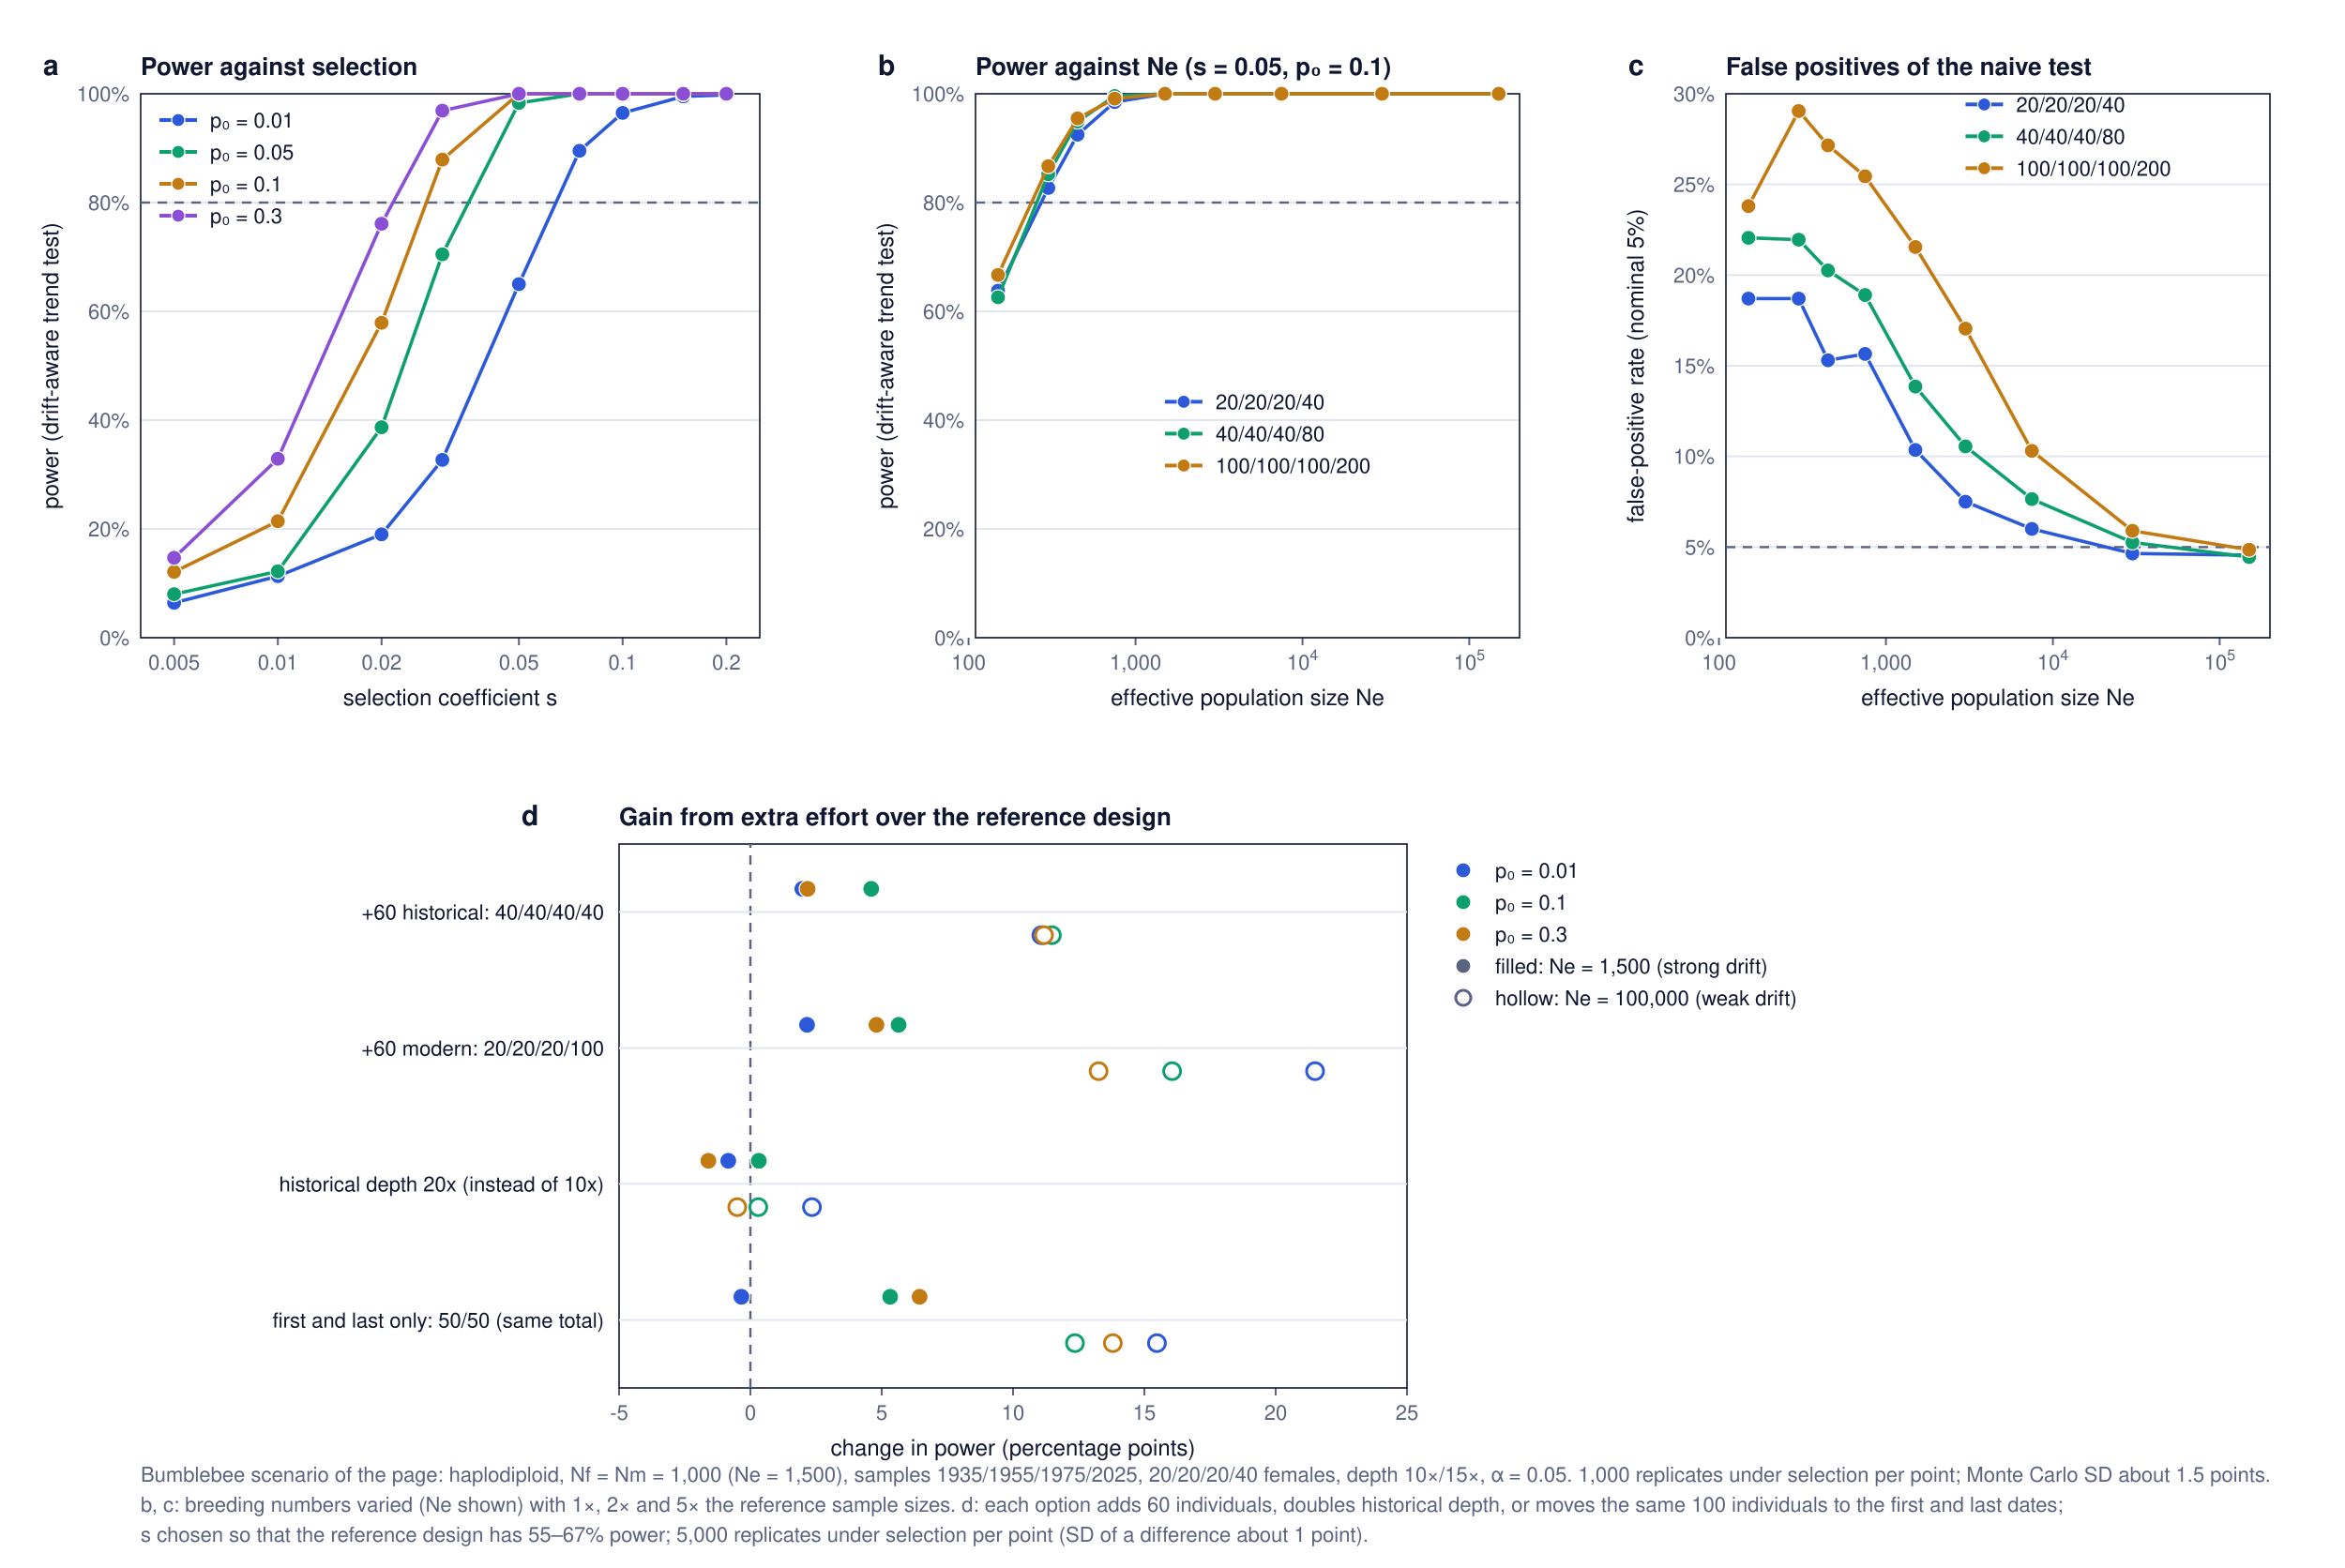
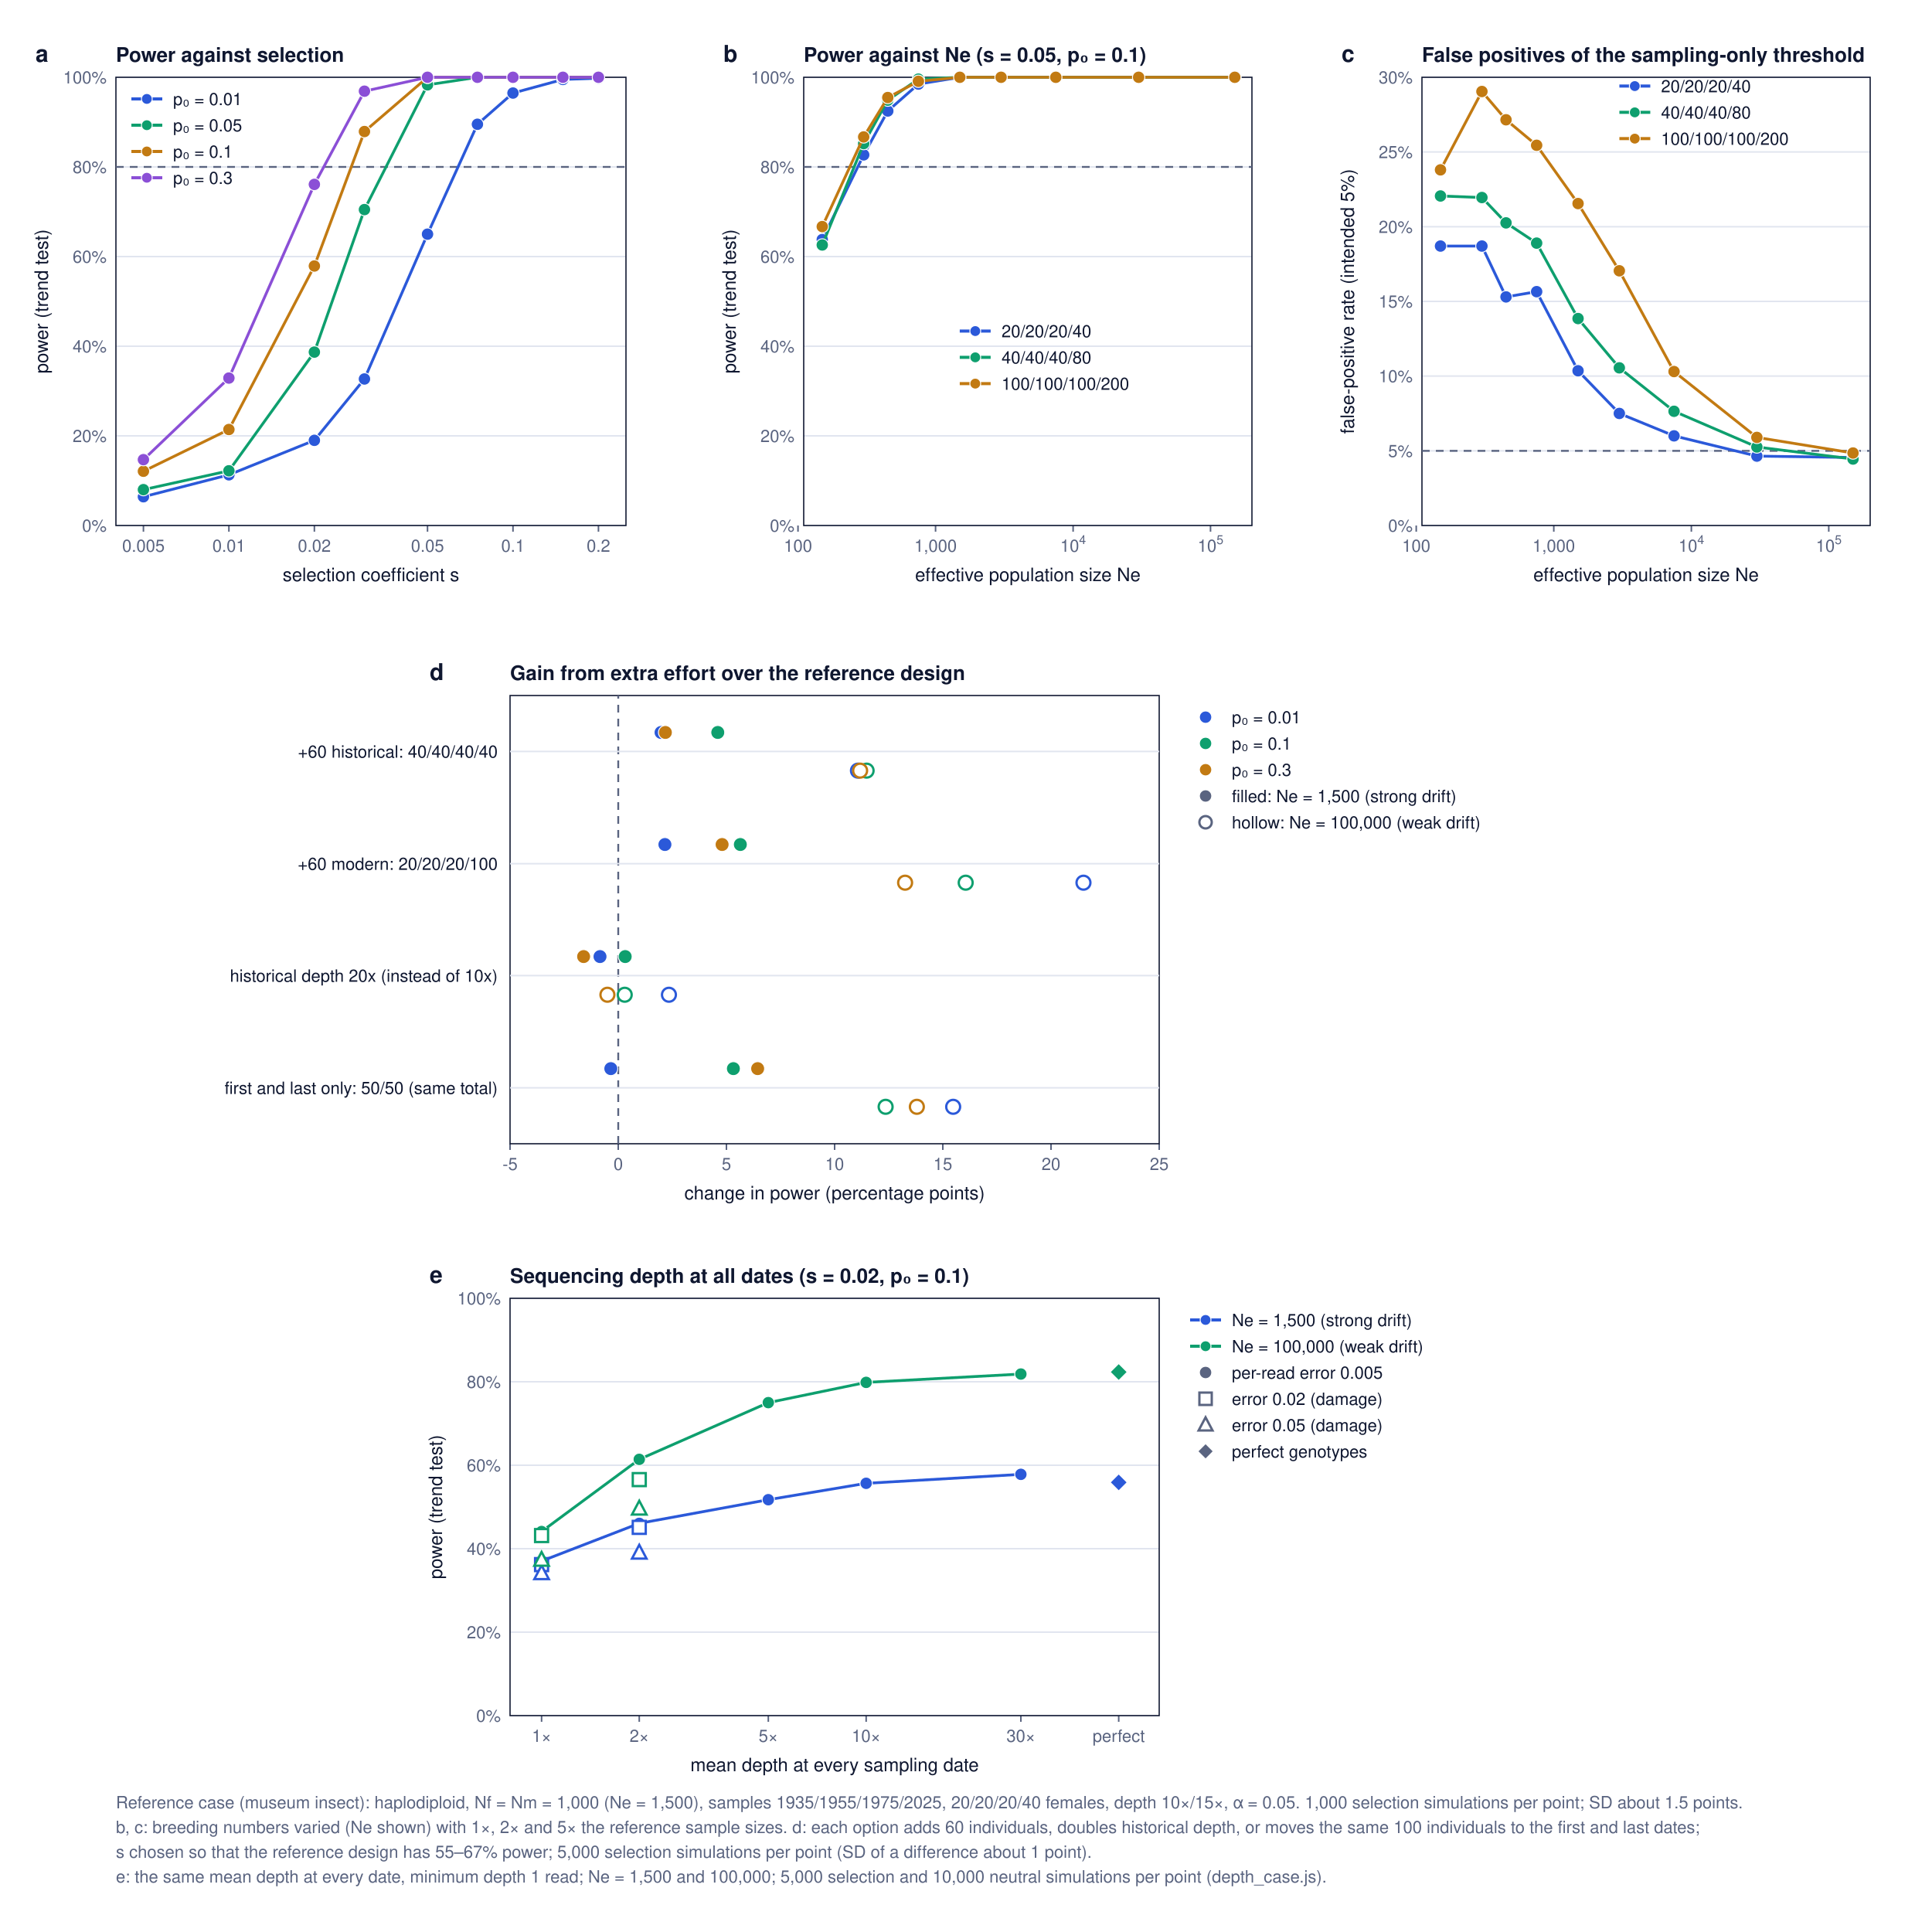
- <svg xmlns="http://www.w3.org/2000/svg" width="1250" height="836" viewBox="0 0 1250 836" font-family="Helvetica,Arial,sans-serif">
+ <svg xmlns="http://www.w3.org/2000/svg" width="1250" height="1250" viewBox="0 0 1250 1250" font-family="Helvetica,Arial,sans-serif">
  <defs>
    <g id="m0">
      <circle r="4" fill="#2B59D9" stroke="#fff" stroke-width="0.6" />
    </g>
    <g id="m1">
      <circle r="4" fill="#0E9F6E" stroke="#fff" stroke-width="0.6" />
    </g>
    <g id="m2">
      <circle r="4" fill="#C27A12" stroke="#fff" stroke-width="0.6" />
    </g>
    <g id="m3">
      <circle r="4" fill="#8B4FD6" stroke="#fff" stroke-width="0.6" />
    </g>
    <g id="m4">
      <circle r="3.5" fill="#2B59D9" stroke="#fff" stroke-width="0.6" />
    </g>
    <g id="m5">
      <circle r="3.5" fill="#0E9F6E" stroke="#fff" stroke-width="0.6" />
    </g>
    <g id="m6">
      <circle r="3.5" fill="#C27A12" stroke="#fff" stroke-width="0.6" />
    </g>
    <g id="m7">
      <circle r="3.5" fill="#8B4FD6" stroke="#fff" stroke-width="0.6" />
    </g>
    <g id="m8">
      <circle r="4.5" fill="#2B59D9" stroke="#fff" stroke-width="0.6" />
    </g>
    <g id="m9">
      <circle r="4.5" fill="#0E9F6E" stroke="#fff" stroke-width="0.6" />
    </g>
    <g id="m10">
      <circle r="4.5" fill="#C27A12" stroke="#fff" stroke-width="0.6" />
    </g>
    <g id="m11">
      <circle r="4.5" fill="#fff" stroke="#2B59D9" stroke-width="1.5" />
    </g>
    <g id="m12">
      <circle r="4.5" fill="#fff" stroke="#0E9F6E" stroke-width="1.5" />
    </g>
    <g id="m13">
      <circle r="4.5" fill="#fff" stroke="#C27A12" stroke-width="1.5" />
    </g>
    <g id="m14">
      <circle r="4" fill="#5A6480" stroke="#fff" stroke-width="0.6" />
    </g>
    <g id="m15">
      <circle r="4" fill="#fff" stroke="#5A6480" stroke-width="1.5" />
    </g>
+     <g id="m16">
+       <path d="M0 -5.5L5.5 0L0 5.5L-5.5 0Z" fill="#2B59D9" stroke="#fff" stroke-width="0.6" />
+     </g>
+     <g id="m17">
+       <rect x="-4.2" y="-4.2" width="8.4" height="8.4" fill="#fff" stroke="#2B59D9" stroke-width="1.5" />
+     </g>
+     <g id="m18">
+       <path d="M0 -5.2L4.7 3.7H-4.7Z" fill="#fff" stroke="#2B59D9" stroke-width="1.5" />
+     </g>
+     <g id="m19">
+       <path d="M0 -5.5L5.5 0L0 5.5L-5.5 0Z" fill="#0E9F6E" stroke="#fff" stroke-width="0.6" />
+     </g>
+     <g id="m20">
+       <rect x="-4.2" y="-4.2" width="8.4" height="8.4" fill="#fff" stroke="#0E9F6E" stroke-width="1.5" />
+     </g>
+     <g id="m21">
+       <path d="M0 -5.2L4.7 3.7H-4.7Z" fill="#fff" stroke="#0E9F6E" stroke-width="1.5" />
+     </g>
+     <g id="m22">
+       <rect x="-4" y="-4" width="8" height="8" fill="#fff" stroke="#5A6480" stroke-width="1.5" />
+     </g>
+     <g id="m23">
+       <path d="M0 -5L4.5 3.5H-4.5Z" fill="#fff" stroke="#5A6480" stroke-width="1.5" />
+     </g>
+     <g id="m24">
+       <path d="M0 -5L5 0L0 5L-5 0Z" fill="#5A6480" stroke="#fff" stroke-width="0.6" />
+     </g>
  </defs>
-   <rect width="1250" height="836" fill="#fff" />
+   <rect width="1250" height="1250" fill="#fff" />
  <text x="75.0" y="40.0" font-size="13" text-anchor="start" fill="#0F1730" font-weight="600">Power against selection</text>
  <text x="23.0" y="40.0" font-size="15" text-anchor="start" fill="#0F1730" font-weight="700">a</text>
  <line x1="75" x2="405" y1="340.0" y2="340.0" stroke="#E1E5EF" />
  <text x="69" y="344.0" font-size="11" text-anchor="end" fill="#5A6480">0%</text>
  <line x1="75" x2="405" y1="282.0" y2="282.0" stroke="#E1E5EF" />
  <text x="69" y="286.0" font-size="11" text-anchor="end" fill="#5A6480">20%</text>
  <line x1="75" x2="405" y1="224.0" y2="224.0" stroke="#E1E5EF" />
  <text x="69" y="228.0" font-size="11" text-anchor="end" fill="#5A6480">40%</text>
  <line x1="75" x2="405" y1="166.0" y2="166.0" stroke="#E1E5EF" />
  <text x="69" y="170.0" font-size="11" text-anchor="end" fill="#5A6480">60%</text>
  <line x1="75" x2="405" y1="108.0" y2="108.0" stroke="#E1E5EF" />
  <text x="69" y="112.0" font-size="11" text-anchor="end" fill="#5A6480">80%</text>
  <line x1="75" x2="405" y1="50.0" y2="50.0" stroke="#E1E5EF" />
  <text x="69" y="54.0" font-size="11" text-anchor="end" fill="#5A6480">100%</text>
  <line x1="92.8" x2="92.8" y1="340" y2="344" stroke="#5A6480" />
  <text x="92.8" y="357" font-size="11" text-anchor="middle" fill="#5A6480">0.005</text>
  <line x1="148.1" x2="148.1" y1="340" y2="344" stroke="#5A6480" />
  <text x="148.1" y="357" font-size="11" text-anchor="middle" fill="#5A6480">0.01</text>
  <line x1="203.4" x2="203.4" y1="340" y2="344" stroke="#5A6480" />
  <text x="203.4" y="357" font-size="11" text-anchor="middle" fill="#5A6480">0.02</text>
  <line x1="276.6" x2="276.6" y1="340" y2="344" stroke="#5A6480" />
  <text x="276.6" y="357" font-size="11" text-anchor="middle" fill="#5A6480">0.05</text>
  <line x1="331.9" x2="331.9" y1="340" y2="344" stroke="#5A6480" />
  <text x="331.9" y="357" font-size="11" text-anchor="middle" fill="#5A6480">0.1</text>
  <line x1="387.2" x2="387.2" y1="340" y2="344" stroke="#5A6480" />
  <text x="387.2" y="357" font-size="11" text-anchor="middle" fill="#5A6480">0.2</text>
  <rect x="75" y="50" width="330" height="290" fill="none" stroke="#0F1730" stroke-width=".8" />
  <text x="240.0" y="376.0" font-size="12" text-anchor="middle" fill="#0F1730">selection coefficient s</text>
-   <text x="31.0" y="195.0" font-size="12" text-anchor="middle" fill="#0F1730" transform="rotate(-90 31.0 195.0)">power (drift-aware trend test)</text>
+   <text x="31.0" y="195.0" font-size="12" text-anchor="middle" fill="#0F1730" transform="rotate(-90 31.0 195.0)">power (trend test)</text>
  <path d="M75.0 108.0L405.0 108.0" fill="none" stroke="#5A6480" stroke-width="1.2" stroke-dasharray="5 4" stroke-opacity="1" />
  <path d="M92.8 321.4L148.1 307.2L203.4 284.9L235.8 245.2L276.6 151.5L308.9 80.4L331.9 60.2L364.2 51.4L387.2 50.6" fill="none" stroke="#2B59D9" stroke-width="1.8" stroke-opacity="1" />
  <use href="#m0" x="92.8" y="321.4" />
  <use href="#m0" x="148.1" y="307.2" />
  <use href="#m0" x="203.4" y="284.9" />
  <use href="#m0" x="235.8" y="245.2" />
  <use href="#m0" x="276.6" y="151.5" />
  <use href="#m0" x="308.9" y="80.4" />
  <use href="#m0" x="331.9" y="60.2" />
  <use href="#m0" x="364.2" y="51.4" />
  <use href="#m0" x="387.2" y="50.6" />
  <path d="M92.8 316.8L148.1 304.6L203.4 227.8L235.8 135.6L276.6 54.9L308.9 50.0L331.9 50.0L364.2 50.0L387.2 50.0" fill="none" stroke="#0E9F6E" stroke-width="1.8" stroke-opacity="1" />
  <use href="#m1" x="92.8" y="316.8" />
  <use href="#m1" x="148.1" y="304.6" />
  <use href="#m1" x="203.4" y="227.8" />
  <use href="#m1" x="235.8" y="135.6" />
  <use href="#m1" x="276.6" y="54.9" />
  <use href="#m1" x="308.9" y="50.0" />
  <use href="#m1" x="331.9" y="50.0" />
  <use href="#m1" x="364.2" y="50.0" />
  <use href="#m1" x="387.2" y="50.0" />
  <path d="M92.8 304.9L148.1 277.9L203.4 172.1L235.8 85.1L276.6 50.0L308.9 50.0L331.9 50.0L364.2 50.0L387.2 50.0" fill="none" stroke="#C27A12" stroke-width="1.8" stroke-opacity="1" />
  <use href="#m2" x="92.8" y="304.9" />
  <use href="#m2" x="148.1" y="277.9" />
  <use href="#m2" x="203.4" y="172.1" />
  <use href="#m2" x="235.8" y="85.1" />
  <use href="#m2" x="276.6" y="50.0" />
  <use href="#m2" x="308.9" y="50.0" />
  <use href="#m2" x="331.9" y="50.0" />
  <use href="#m2" x="364.2" y="50.0" />
  <use href="#m2" x="387.2" y="50.0" />
  <path d="M92.8 297.4L148.1 244.6L203.4 119.3L235.8 59.0L276.6 50.0L308.9 50.0L331.9 50.0L364.2 50.0L387.2 50.0" fill="none" stroke="#8B4FD6" stroke-width="1.8" stroke-opacity="1" />
  <use href="#m3" x="92.8" y="297.4" />
  <use href="#m3" x="148.1" y="244.6" />
  <use href="#m3" x="203.4" y="119.3" />
  <use href="#m3" x="235.8" y="59.0" />
  <use href="#m3" x="276.6" y="50.0" />
  <use href="#m3" x="308.9" y="50.0" />
  <use href="#m3" x="331.9" y="50.0" />
  <use href="#m3" x="364.2" y="50.0" />
  <use href="#m3" x="387.2" y="50.0" />
  <line x1="85" x2="105" y1="64" y2="64" stroke="#2B59D9" stroke-width="2" />
  <use href="#m4" x="95.0" y="64.0" />
  <text x="112.0" y="68.0" font-size="11" text-anchor="start" fill="#0F1730">p₀ = 0.01</text>
  <line x1="85" x2="105" y1="81" y2="81" stroke="#0E9F6E" stroke-width="2" />
  <use href="#m5" x="95.0" y="81.0" />
  <text x="112.0" y="85.0" font-size="11" text-anchor="start" fill="#0F1730">p₀ = 0.05</text>
  <line x1="85" x2="105" y1="98" y2="98" stroke="#C27A12" stroke-width="2" />
  <use href="#m6" x="95.0" y="98.0" />
  <text x="112.0" y="102.0" font-size="11" text-anchor="start" fill="#0F1730">p₀ = 0.1</text>
  <line x1="85" x2="105" y1="115" y2="115" stroke="#8B4FD6" stroke-width="2" />
  <use href="#m7" x="95.0" y="115.0" />
  <text x="112.0" y="119.0" font-size="11" text-anchor="start" fill="#0F1730">p₀ = 0.3</text>
  <text x="520.0" y="40.0" font-size="13" text-anchor="start" fill="#0F1730" font-weight="600">Power against Ne (s = 0.05, p₀ = 0.1)</text>
  <text x="468.0" y="40.0" font-size="15" text-anchor="start" fill="#0F1730" font-weight="700">b</text>
  <line x1="520" x2="810" y1="340.0" y2="340.0" stroke="#E1E5EF" />
  <text x="514" y="344.0" font-size="11" text-anchor="end" fill="#5A6480">0%</text>
  <line x1="520" x2="810" y1="282.0" y2="282.0" stroke="#E1E5EF" />
  <text x="514" y="286.0" font-size="11" text-anchor="end" fill="#5A6480">20%</text>
  <line x1="520" x2="810" y1="224.0" y2="224.0" stroke="#E1E5EF" />
  <text x="514" y="228.0" font-size="11" text-anchor="end" fill="#5A6480">40%</text>
  <line x1="520" x2="810" y1="166.0" y2="166.0" stroke="#E1E5EF" />
  <text x="514" y="170.0" font-size="11" text-anchor="end" fill="#5A6480">60%</text>
  <line x1="520" x2="810" y1="108.0" y2="108.0" stroke="#E1E5EF" />
  <text x="514" y="112.0" font-size="11" text-anchor="end" fill="#5A6480">80%</text>
  <line x1="520" x2="810" y1="50.0" y2="50.0" stroke="#E1E5EF" />
  <text x="514" y="54.0" font-size="11" text-anchor="end" fill="#5A6480">100%</text>
  <line x1="516.3" x2="516.3" y1="340" y2="344" stroke="#5A6480" />
  <text x="516.3" y="357" font-size="11" text-anchor="middle" fill="#5A6480">100</text>
  <line x1="605.3" x2="605.3" y1="340" y2="344" stroke="#5A6480" />
  <text x="605.3" y="357" font-size="11" text-anchor="middle" fill="#5A6480">1,000</text>
  <line x1="694.3" x2="694.3" y1="340" y2="344" stroke="#5A6480" />
  <text x="694.3" y="357" font-size="11" text-anchor="middle" fill="#5A6480">10<tspan dy="-5" font-size="8">4</tspan>
  </text>
  <line x1="783.2" x2="783.2" y1="340" y2="344" stroke="#5A6480" />
  <text x="783.2" y="357" font-size="11" text-anchor="middle" fill="#5A6480">10<tspan dy="-5" font-size="8">5</tspan>
  </text>
  <rect x="520" y="50" width="290" height="290" fill="none" stroke="#0F1730" stroke-width=".8" />
  <text x="665.0" y="376.0" font-size="12" text-anchor="middle" fill="#0F1730">effective population size Ne</text>
-   <text x="476.0" y="195.0" font-size="12" text-anchor="middle" fill="#0F1730" transform="rotate(-90 476.0 195.0)">power (drift-aware trend test)</text>
+   <text x="476.0" y="195.0" font-size="12" text-anchor="middle" fill="#0F1730" transform="rotate(-90 476.0 195.0)">power (trend test)</text>
  <path d="M520.0 108.0L810.0 108.0" fill="none" stroke="#5A6480" stroke-width="1.2" stroke-dasharray="5 4" stroke-opacity="1" />
-   <text x="920.0" y="40.0" font-size="13" text-anchor="start" fill="#0F1730" font-weight="600">False positives of the naive test</text>
+   <text x="920.0" y="40.0" font-size="13" text-anchor="start" fill="#0F1730" font-weight="600">False positives of the sampling-only threshold</text>
  <text x="868.0" y="40.0" font-size="15" text-anchor="start" fill="#0F1730" font-weight="700">c</text>
  <line x1="920" x2="1210" y1="340.0" y2="340.0" stroke="#E1E5EF" />
  <text x="914" y="344.0" font-size="11" text-anchor="end" fill="#5A6480">0%</text>
  <line x1="920" x2="1210" y1="291.7" y2="291.7" stroke="#E1E5EF" />
  <text x="914" y="295.7" font-size="11" text-anchor="end" fill="#5A6480">5%</text>
  <line x1="920" x2="1210" y1="243.3" y2="243.3" stroke="#E1E5EF" />
  <text x="914" y="247.3" font-size="11" text-anchor="end" fill="#5A6480">10%</text>
  <line x1="920" x2="1210" y1="195.0" y2="195.0" stroke="#E1E5EF" />
  <text x="914" y="199.0" font-size="11" text-anchor="end" fill="#5A6480">15%</text>
  <line x1="920" x2="1210" y1="146.7" y2="146.7" stroke="#E1E5EF" />
  <text x="914" y="150.7" font-size="11" text-anchor="end" fill="#5A6480">20%</text>
  <line x1="920" x2="1210" y1="98.3" y2="98.3" stroke="#E1E5EF" />
  <text x="914" y="102.3" font-size="11" text-anchor="end" fill="#5A6480">25%</text>
  <line x1="920" x2="1210" y1="50.0" y2="50.0" stroke="#E1E5EF" />
  <text x="914" y="54.0" font-size="11" text-anchor="end" fill="#5A6480">30%</text>
  <line x1="916.3" x2="916.3" y1="340" y2="344" stroke="#5A6480" />
  <text x="916.3" y="357" font-size="11" text-anchor="middle" fill="#5A6480">100</text>
  <line x1="1005.3" x2="1005.3" y1="340" y2="344" stroke="#5A6480" />
  <text x="1005.3" y="357" font-size="11" text-anchor="middle" fill="#5A6480">1,000</text>
  <line x1="1094.3" x2="1094.3" y1="340" y2="344" stroke="#5A6480" />
  <text x="1094.3" y="357" font-size="11" text-anchor="middle" fill="#5A6480">10<tspan dy="-5" font-size="8">4</tspan>
  </text>
  <line x1="1183.2" x2="1183.2" y1="340" y2="344" stroke="#5A6480" />
  <text x="1183.2" y="357" font-size="11" text-anchor="middle" fill="#5A6480">10<tspan dy="-5" font-size="8">5</tspan>
  </text>
  <rect x="920" y="50" width="290" height="290" fill="none" stroke="#0F1730" stroke-width=".8" />
  <text x="1065.0" y="376.0" font-size="12" text-anchor="middle" fill="#0F1730">effective population size Ne</text>
-   <text x="876.0" y="195.0" font-size="12" text-anchor="middle" fill="#0F1730" transform="rotate(-90 876.0 195.0)">false-positive rate (nominal 5%)</text>
+   <text x="876.0" y="195.0" font-size="12" text-anchor="middle" fill="#0F1730" transform="rotate(-90 876.0 195.0)">false-positive rate (intended 5%)</text>
  <path d="M920.0 291.7L1210.0 291.7" fill="none" stroke="#5A6480" stroke-width="1.2" stroke-dasharray="5 4" stroke-opacity="1" />
  <path d="M532.0 155.0L558.8 100.2L574.4 71.8L594.2 54.4L621.0 50.0L647.7 50.0L683.1 50.0L736.7 50.0L798.9 50.0" fill="none" stroke="#2B59D9" stroke-width="1.8" stroke-opacity="1" />
  <use href="#m0" x="532.0" y="155.0" />
  <use href="#m0" x="558.8" y="100.2" />
  <use href="#m0" x="574.4" y="71.8" />
  <use href="#m0" x="594.2" y="54.4" />
  <use href="#m0" x="621.0" y="50.0" />
  <use href="#m0" x="647.7" y="50.0" />
  <use href="#m0" x="683.1" y="50.0" />
  <use href="#m0" x="736.7" y="50.0" />
  <use href="#m0" x="798.9" y="50.0" />
  <path d="M932.0 159.2L958.8 159.2L974.4 192.1L994.2 188.7L1021.0 239.9L1047.7 267.5L1083.1 282.0L1136.7 295.1L1198.9 296.0" fill="none" stroke="#2B59D9" stroke-width="1.8" stroke-opacity="1" />
  <use href="#m0" x="932.0" y="159.2" />
  <use href="#m0" x="958.8" y="159.2" />
  <use href="#m0" x="974.4" y="192.1" />
  <use href="#m0" x="994.2" y="188.7" />
  <use href="#m0" x="1021.0" y="239.9" />
  <use href="#m0" x="1047.7" y="267.5" />
  <use href="#m0" x="1083.1" y="282.0" />
  <use href="#m0" x="1136.7" y="295.1" />
  <use href="#m0" x="1198.9" y="296.0" />
  <path d="M532.0 158.5L558.8 92.9L574.4 64.8L594.2 51.2L621.0 50.0L647.7 50.0L683.1 50.0L736.7 50.0L798.9 50.0" fill="none" stroke="#0E9F6E" stroke-width="1.8" stroke-opacity="1" />
  <use href="#m1" x="532.0" y="158.5" />
  <use href="#m1" x="558.8" y="92.9" />
  <use href="#m1" x="574.4" y="64.8" />
  <use href="#m1" x="594.2" y="51.2" />
  <use href="#m1" x="621.0" y="50.0" />
  <use href="#m1" x="647.7" y="50.0" />
  <use href="#m1" x="683.1" y="50.0" />
  <use href="#m1" x="736.7" y="50.0" />
  <use href="#m1" x="798.9" y="50.0" />
  <path d="M932.0 126.8L958.8 127.8L974.4 144.2L994.2 157.3L1021.0 206.1L1047.7 238.0L1083.1 266.1L1136.7 289.2L1198.9 297.0" fill="none" stroke="#0E9F6E" stroke-width="1.8" stroke-opacity="1" />
  <use href="#m1" x="932.0" y="126.8" />
  <use href="#m1" x="958.8" y="127.8" />
  <use href="#m1" x="974.4" y="144.2" />
  <use href="#m1" x="994.2" y="157.3" />
  <use href="#m1" x="1021.0" y="206.1" />
  <use href="#m1" x="1047.7" y="238.0" />
  <use href="#m1" x="1083.1" y="266.1" />
  <use href="#m1" x="1136.7" y="289.2" />
  <use href="#m1" x="1198.9" y="297.0" />
  <path d="M532.0 146.6L558.8 88.6L574.4 63.1L594.2 52.6L621.0 50.0L647.7 50.0L683.1 50.0L736.7 50.0L798.9 50.0" fill="none" stroke="#C27A12" stroke-width="1.8" stroke-opacity="1" />
  <use href="#m2" x="532.0" y="146.6" />
  <use href="#m2" x="558.8" y="88.6" />
  <use href="#m2" x="574.4" y="63.1" />
  <use href="#m2" x="594.2" y="52.6" />
  <use href="#m2" x="621.0" y="50.0" />
  <use href="#m2" x="647.7" y="50.0" />
  <use href="#m2" x="683.1" y="50.0" />
  <use href="#m2" x="736.7" y="50.0" />
  <use href="#m2" x="798.9" y="50.0" />
  <path d="M932.0 109.9L958.8 59.2L974.4 77.5L994.2 94.0L1021.0 131.7L1047.7 175.2L1083.1 240.4L1136.7 283.0L1198.9 293.1" fill="none" stroke="#C27A12" stroke-width="1.8" stroke-opacity="1" />
  <use href="#m2" x="932.0" y="109.9" />
  <use href="#m2" x="958.8" y="59.2" />
  <use href="#m2" x="974.4" y="77.5" />
  <use href="#m2" x="994.2" y="94.0" />
  <use href="#m2" x="1021.0" y="131.7" />
  <use href="#m2" x="1047.7" y="175.2" />
  <use href="#m2" x="1083.1" y="240.4" />
  <use href="#m2" x="1136.7" y="283.0" />
  <use href="#m2" x="1198.9" y="293.1" />
  <line x1="620.951" x2="640.951" y1="214.2" y2="214.2" stroke="#2B59D9" stroke-width="2" />
  <use href="#m4" x="631.0" y="214.2" />
  <text x="648.0" y="218.2" font-size="11" text-anchor="start" fill="#0F1730">20/20/20/40</text>
  <line x1="620.951" x2="640.951" y1="231.2" y2="231.2" stroke="#0E9F6E" stroke-width="2" />
  <use href="#m5" x="631.0" y="231.2" />
  <text x="648.0" y="235.2" font-size="11" text-anchor="start" fill="#0F1730">40/40/40/80</text>
  <line x1="620.951" x2="640.951" y1="248.2" y2="248.2" stroke="#C27A12" stroke-width="2" />
  <use href="#m6" x="631.0" y="248.2" />
  <text x="648.0" y="252.2" font-size="11" text-anchor="start" fill="#0F1730">100/100/100/200</text>
  <line x1="1047.732" x2="1067.732" y1="55.667" y2="55.667" stroke="#2B59D9" stroke-width="2" />
  <use href="#m4" x="1057.7" y="55.7" />
  <text x="1074.7" y="59.7" font-size="11" text-anchor="start" fill="#0F1730">20/20/20/40</text>
  <line x1="1047.732" x2="1067.732" y1="72.667" y2="72.667" stroke="#0E9F6E" stroke-width="2" />
  <use href="#m5" x="1057.7" y="72.7" />
  <text x="1074.7" y="76.7" font-size="11" text-anchor="start" fill="#0F1730">40/40/40/80</text>
  <line x1="1047.732" x2="1067.732" y1="89.667" y2="89.667" stroke="#C27A12" stroke-width="2" />
  <use href="#m6" x="1057.7" y="89.7" />
  <text x="1074.7" y="93.7" font-size="11" text-anchor="start" fill="#0F1730">100/100/100/200</text>
  <text x="330.0" y="440.0" font-size="13" text-anchor="start" fill="#0F1730" font-weight="600">Gain from extra effort over the reference design</text>
  <text x="278.0" y="440.0" font-size="15" text-anchor="start" fill="#0F1730" font-weight="700">d</text>
  <line x1="330.0" x2="330.0" y1="740" y2="744" stroke="#5A6480" />
  <text x="330.0" y="757" font-size="11" text-anchor="middle" fill="#5A6480">-5</text>
  <line x1="400.0" x2="400.0" y1="740" y2="744" stroke="#5A6480" />
  <text x="400.0" y="757" font-size="11" text-anchor="middle" fill="#5A6480">0</text>
  <line x1="470.0" x2="470.0" y1="740" y2="744" stroke="#5A6480" />
  <text x="470.0" y="757" font-size="11" text-anchor="middle" fill="#5A6480">5</text>
  <line x1="540.0" x2="540.0" y1="740" y2="744" stroke="#5A6480" />
  <text x="540.0" y="757" font-size="11" text-anchor="middle" fill="#5A6480">10</text>
  <line x1="610.0" x2="610.0" y1="740" y2="744" stroke="#5A6480" />
  <text x="610.0" y="757" font-size="11" text-anchor="middle" fill="#5A6480">15</text>
  <line x1="680.0" x2="680.0" y1="740" y2="744" stroke="#5A6480" />
  <text x="680.0" y="757" font-size="11" text-anchor="middle" fill="#5A6480">20</text>
  <line x1="750.0" x2="750.0" y1="740" y2="744" stroke="#5A6480" />
  <text x="750.0" y="757" font-size="11" text-anchor="middle" fill="#5A6480">25</text>
  <rect x="330" y="450" width="420" height="290" fill="none" stroke="#0F1730" stroke-width=".8" />
  <text x="540.0" y="776.0" font-size="12" text-anchor="middle" fill="#0F1730">change in power (percentage points)</text>
  <path d="M400.0 740.0L400.0 450.0" fill="none" stroke="#5A6480" stroke-width="1.2" stroke-dasharray="5 4" stroke-opacity="1" />
  <line x1="330" x2="750" y1="486.2" y2="486.2" stroke="#E1E5EF" />
  <text x="322.0" y="490.2" font-size="11" text-anchor="end" fill="#0F1730">+60 historical: 40/40/40/40</text>
  <use href="#m8" x="427.7" y="473.9" />
  <use href="#m9" x="464.4" y="473.9" />
  <use href="#m10" x="430.5" y="473.9" />
  <use href="#m11" x="555.1" y="498.6" />
  <use href="#m12" x="560.7" y="498.6" />
  <use href="#m13" x="556.5" y="498.6" />
  <line x1="330" x2="750" y1="558.8" y2="558.8" stroke="#E1E5EF" />
  <text x="322.0" y="562.8" font-size="11" text-anchor="end" fill="#0F1730">+60 modern: 20/20/20/100</text>
  <use href="#m8" x="430.2" y="546.4" />
  <use href="#m9" x="479.0" y="546.4" />
  <use href="#m10" x="467.2" y="546.4" />
  <use href="#m11" x="701.0" y="571.1" />
  <use href="#m12" x="624.8" y="571.1" />
  <use href="#m13" x="585.6" y="571.1" />
  <line x1="330" x2="750" y1="631.2" y2="631.2" stroke="#E1E5EF" />
  <text x="322.0" y="635.2" font-size="11" text-anchor="end" fill="#0F1730">historical depth 20x (instead of 10x)</text>
  <use href="#m8" x="388.2" y="618.9" />
  <use href="#m9" x="404.5" y="618.9" />
  <use href="#m10" x="377.6" y="618.9" />
  <use href="#m11" x="432.8" y="643.6" />
  <use href="#m12" x="404.2" y="643.6" />
  <use href="#m13" x="393.0" y="643.6" />
  <line x1="330" x2="750" y1="703.8" y2="703.8" stroke="#E1E5EF" />
  <text x="322.0" y="707.8" font-size="11" text-anchor="end" fill="#0F1730">first and last only: 50/50 (same total)</text>
  <use href="#m8" x="395.2" y="691.4" />
  <use href="#m9" x="474.5" y="691.4" />
  <use href="#m10" x="490.2" y="691.4" />
  <use href="#m11" x="616.7" y="716.1" />
  <use href="#m12" x="573.0" y="716.1" />
  <use href="#m13" x="593.2" y="716.1" />
  <use href="#m0" x="780.0" y="464.0" />
  <text x="797.0" y="468.0" font-size="11" text-anchor="start" fill="#0F1730">p₀ = 0.01</text>
  <use href="#m1" x="780.0" y="481.0" />
  <text x="797.0" y="485.0" font-size="11" text-anchor="start" fill="#0F1730">p₀ = 0.1</text>
  <use href="#m2" x="780.0" y="498.0" />
  <text x="797.0" y="502.0" font-size="11" text-anchor="start" fill="#0F1730">p₀ = 0.3</text>
  <use href="#m14" x="780.0" y="515.0" />
  <text x="797.0" y="519.0" font-size="11" text-anchor="start" fill="#0F1730">filled: Ne = 1,500 (strong drift)</text>
  <use href="#m15" x="780.0" y="532.0" />
  <text x="797.0" y="536.0" font-size="11" text-anchor="start" fill="#0F1730">hollow: Ne = 100,000 (weak drift)</text>
-   <text x="75.0" y="790.0" font-size="11" text-anchor="start" fill="#5A6480">Bumblebee scenario of the page: haplodiploid, Nf = Nm = 1,000 (Ne = 1,500), samples 1935/1955/1975/2025, 20/20/20/40 females, depth 10×/15×, α = 0.05. 1,000 replicates under selection per point; Monte Carlo SD about 1.5 points.</text>
-   <text x="75.0" y="806.0" font-size="11" text-anchor="start" fill="#5A6480">b, c: breeding numbers varied (Ne shown) with 1×, 2× and 5× the reference sample sizes. d: each option adds 60 individuals, doubles historical depth, or moves the same 100 individuals to the first and last dates;</text>
-   <text x="75.0" y="822.0" font-size="11" text-anchor="start" fill="#5A6480">s chosen so that the reference design has 55–67% power; 5,000 replicates under selection per point (SD of a difference about 1 point).</text>
+   <text x="330.0" y="830.0" font-size="13" text-anchor="start" fill="#0F1730" font-weight="600">Sequencing depth at all dates (s = 0.02, p₀ = 0.1)</text>
+   <text x="278.0" y="830.0" font-size="15" text-anchor="start" fill="#0F1730" font-weight="700">e</text>
+   <line x1="330" x2="750" y1="1110.0" y2="1110.0" stroke="#E1E5EF" />
+   <text x="324" y="1114.0" font-size="11" text-anchor="end" fill="#5A6480">0%</text>
+   <line x1="330" x2="750" y1="1056.0" y2="1056.0" stroke="#E1E5EF" />
+   <text x="324" y="1060.0" font-size="11" text-anchor="end" fill="#5A6480">20%</text>
+   <line x1="330" x2="750" y1="1002.0" y2="1002.0" stroke="#E1E5EF" />
+   <text x="324" y="1006.0" font-size="11" text-anchor="end" fill="#5A6480">40%</text>
+   <line x1="330" x2="750" y1="948.0" y2="948.0" stroke="#E1E5EF" />
+   <text x="324" y="952.0" font-size="11" text-anchor="end" fill="#5A6480">60%</text>
+   <line x1="330" x2="750" y1="894.0" y2="894.0" stroke="#E1E5EF" />
+   <text x="324" y="898.0" font-size="11" text-anchor="end" fill="#5A6480">80%</text>
+   <line x1="330" x2="750" y1="840.0" y2="840.0" stroke="#E1E5EF" />
+   <text x="324" y="844.0" font-size="11" text-anchor="end" fill="#5A6480">100%</text>
+   <line x1="350.4" x2="350.4" y1="1110" y2="1114" stroke="#5A6480" />
+   <text x="350.4" y="1127" font-size="11" text-anchor="middle" fill="#5A6480">1×</text>
+   <line x1="413.6" x2="413.6" y1="1110" y2="1114" stroke="#5A6480" />
+   <text x="413.6" y="1127" font-size="11" text-anchor="middle" fill="#5A6480">2×</text>
+   <line x1="497.1" x2="497.1" y1="1110" y2="1114" stroke="#5A6480" />
+   <text x="497.1" y="1127" font-size="11" text-anchor="middle" fill="#5A6480">5×</text>
+   <line x1="560.4" x2="560.4" y1="1110" y2="1114" stroke="#5A6480" />
+   <text x="560.4" y="1127" font-size="11" text-anchor="middle" fill="#5A6480">10×</text>
+   <line x1="660.5" x2="660.5" y1="1110" y2="1114" stroke="#5A6480" />
+   <text x="660.5" y="1127" font-size="11" text-anchor="middle" fill="#5A6480">30×</text>
+   <line x1="723.8" x2="723.8" y1="1110" y2="1114" stroke="#5A6480" />
+   <text x="723.8" y="1127" font-size="11" text-anchor="middle" fill="#5A6480">perfect</text>
+   <rect x="330" y="840" width="420" height="270" fill="none" stroke="#0F1730" stroke-width=".8" />
+   <text x="540.0" y="1146.0" font-size="12" text-anchor="middle" fill="#0F1730">mean depth at every sampling date</text>
+   <text x="286.0" y="975.0" font-size="12" text-anchor="middle" fill="#0F1730" transform="rotate(-90 286.0 975.0)">power (trend test)</text>
+   <path d="M350.4 1010.0L413.6 985.6L497.1 970.3L560.4 959.7L660.5 953.9" fill="none" stroke="#2B59D9" stroke-width="1.8" stroke-opacity="1" />
+   <use href="#m0" x="350.4" y="1010.0" />
+   <use href="#m0" x="413.6" y="985.6" />
+   <use href="#m0" x="497.1" y="970.3" />
+   <use href="#m0" x="560.4" y="959.7" />
+   <use href="#m0" x="660.5" y="953.9" />
+   <use href="#m16" x="723.8" y="959.1" />
+   <use href="#m17" x="350.4" y="1012.3" />
+   <use href="#m17" x="413.6" y="988.2" />
+   <use href="#m18" x="350.4" y="1018.0" />
+   <use href="#m18" x="413.6" y="1004.7" />
+   <path d="M350.4 990.9L413.6 944.2L497.1 907.5L560.4 894.4L660.5 889.0" fill="none" stroke="#0E9F6E" stroke-width="1.8" stroke-opacity="1" />
+   <use href="#m1" x="350.4" y="990.9" />
+   <use href="#m1" x="413.6" y="944.2" />
+   <use href="#m1" x="497.1" y="907.5" />
+   <use href="#m1" x="560.4" y="894.4" />
+   <use href="#m1" x="660.5" y="889.0" />
+   <use href="#m19" x="723.8" y="887.7" />
+   <use href="#m20" x="350.4" y="993.5" />
+   <use href="#m20" x="413.6" y="957.3" />
+   <use href="#m21" x="350.4" y="1009.3" />
+   <use href="#m21" x="413.6" y="976.2" />
+   <line x1="770" x2="790" y1="854" y2="854" stroke="#2B59D9" stroke-width="2" />
+   <use href="#m4" x="780.0" y="854.0" />
+   <text x="797.0" y="858.0" font-size="11" text-anchor="start" fill="#0F1730">Ne = 1,500 (strong drift)</text>
+   <line x1="770" x2="790" y1="871" y2="871" stroke="#0E9F6E" stroke-width="2" />
+   <use href="#m5" x="780.0" y="871.0" />
+   <text x="797.0" y="875.0" font-size="11" text-anchor="start" fill="#0F1730">Ne = 100,000 (weak drift)</text>
+   <use href="#m14" x="780.0" y="888.0" />
+   <text x="797.0" y="892.0" font-size="11" text-anchor="start" fill="#0F1730">per-read error 0.005</text>
+   <use href="#m22" x="780.0" y="905.0" />
+   <text x="797.0" y="909.0" font-size="11" text-anchor="start" fill="#0F1730">error 0.02 (damage)</text>
+   <use href="#m23" x="780.0" y="922.0" />
+   <text x="797.0" y="926.0" font-size="11" text-anchor="start" fill="#0F1730">error 0.05 (damage)</text>
+   <use href="#m24" x="780.0" y="939.0" />
+   <text x="797.0" y="943.0" font-size="11" text-anchor="start" fill="#0F1730">perfect genotypes</text>
+   <text x="75.0" y="1170.0" font-size="11" text-anchor="start" fill="#5A6480">Reference case (museum insect): haplodiploid, Nf = Nm = 1,000 (Ne = 1,500), samples 1935/1955/1975/2025, 20/20/20/40 females, depth 10×/15×, α = 0.05. 1,000 selection simulations per point; SD about 1.5 points.</text>
+   <text x="75.0" y="1186.0" font-size="11" text-anchor="start" fill="#5A6480">b, c: breeding numbers varied (Ne shown) with 1×, 2× and 5× the reference sample sizes. d: each option adds 60 individuals, doubles historical depth, or moves the same 100 individuals to the first and last dates;</text>
+   <text x="75.0" y="1202.0" font-size="11" text-anchor="start" fill="#5A6480">s chosen so that the reference design has 55–67% power; 5,000 selection simulations per point (SD of a difference about 1 point).</text>
+   <text x="75.0" y="1218.0" font-size="11" text-anchor="start" fill="#5A6480">e: the same mean depth at every date, minimum depth 1 read; Ne = 1,500 and 100,000; 5,000 selection and 10,000 neutral simulations per point (depth_case.js).</text>
</svg>
